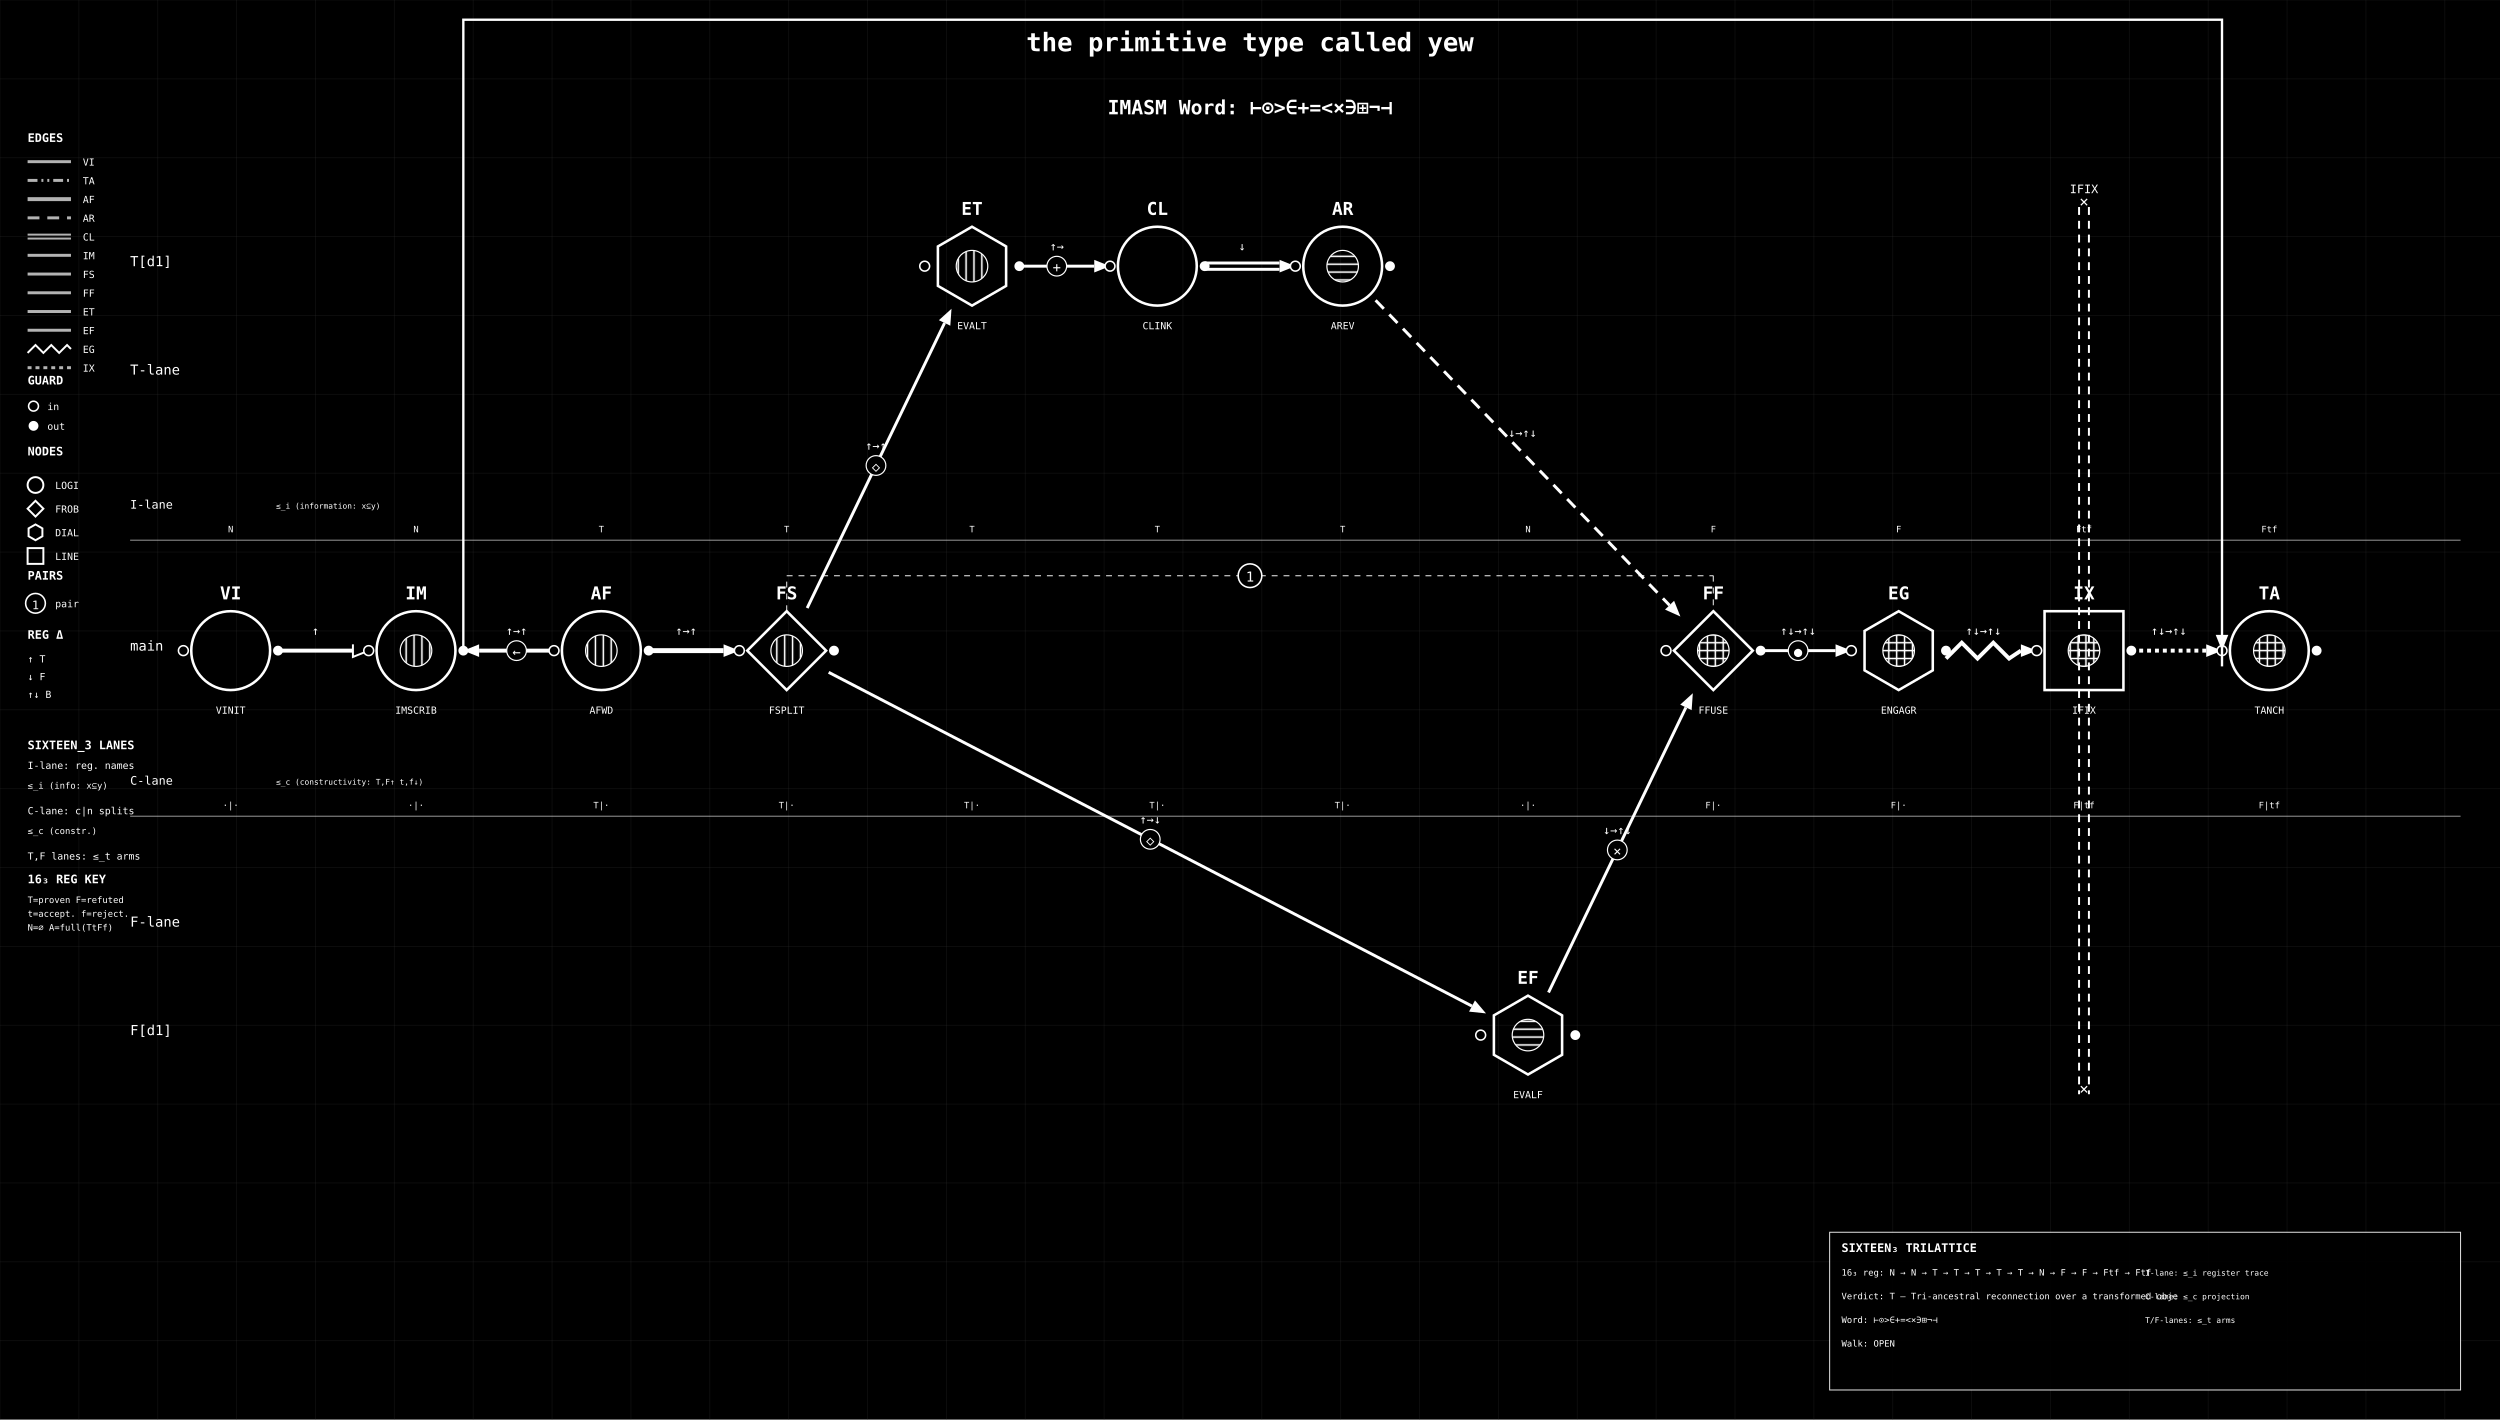
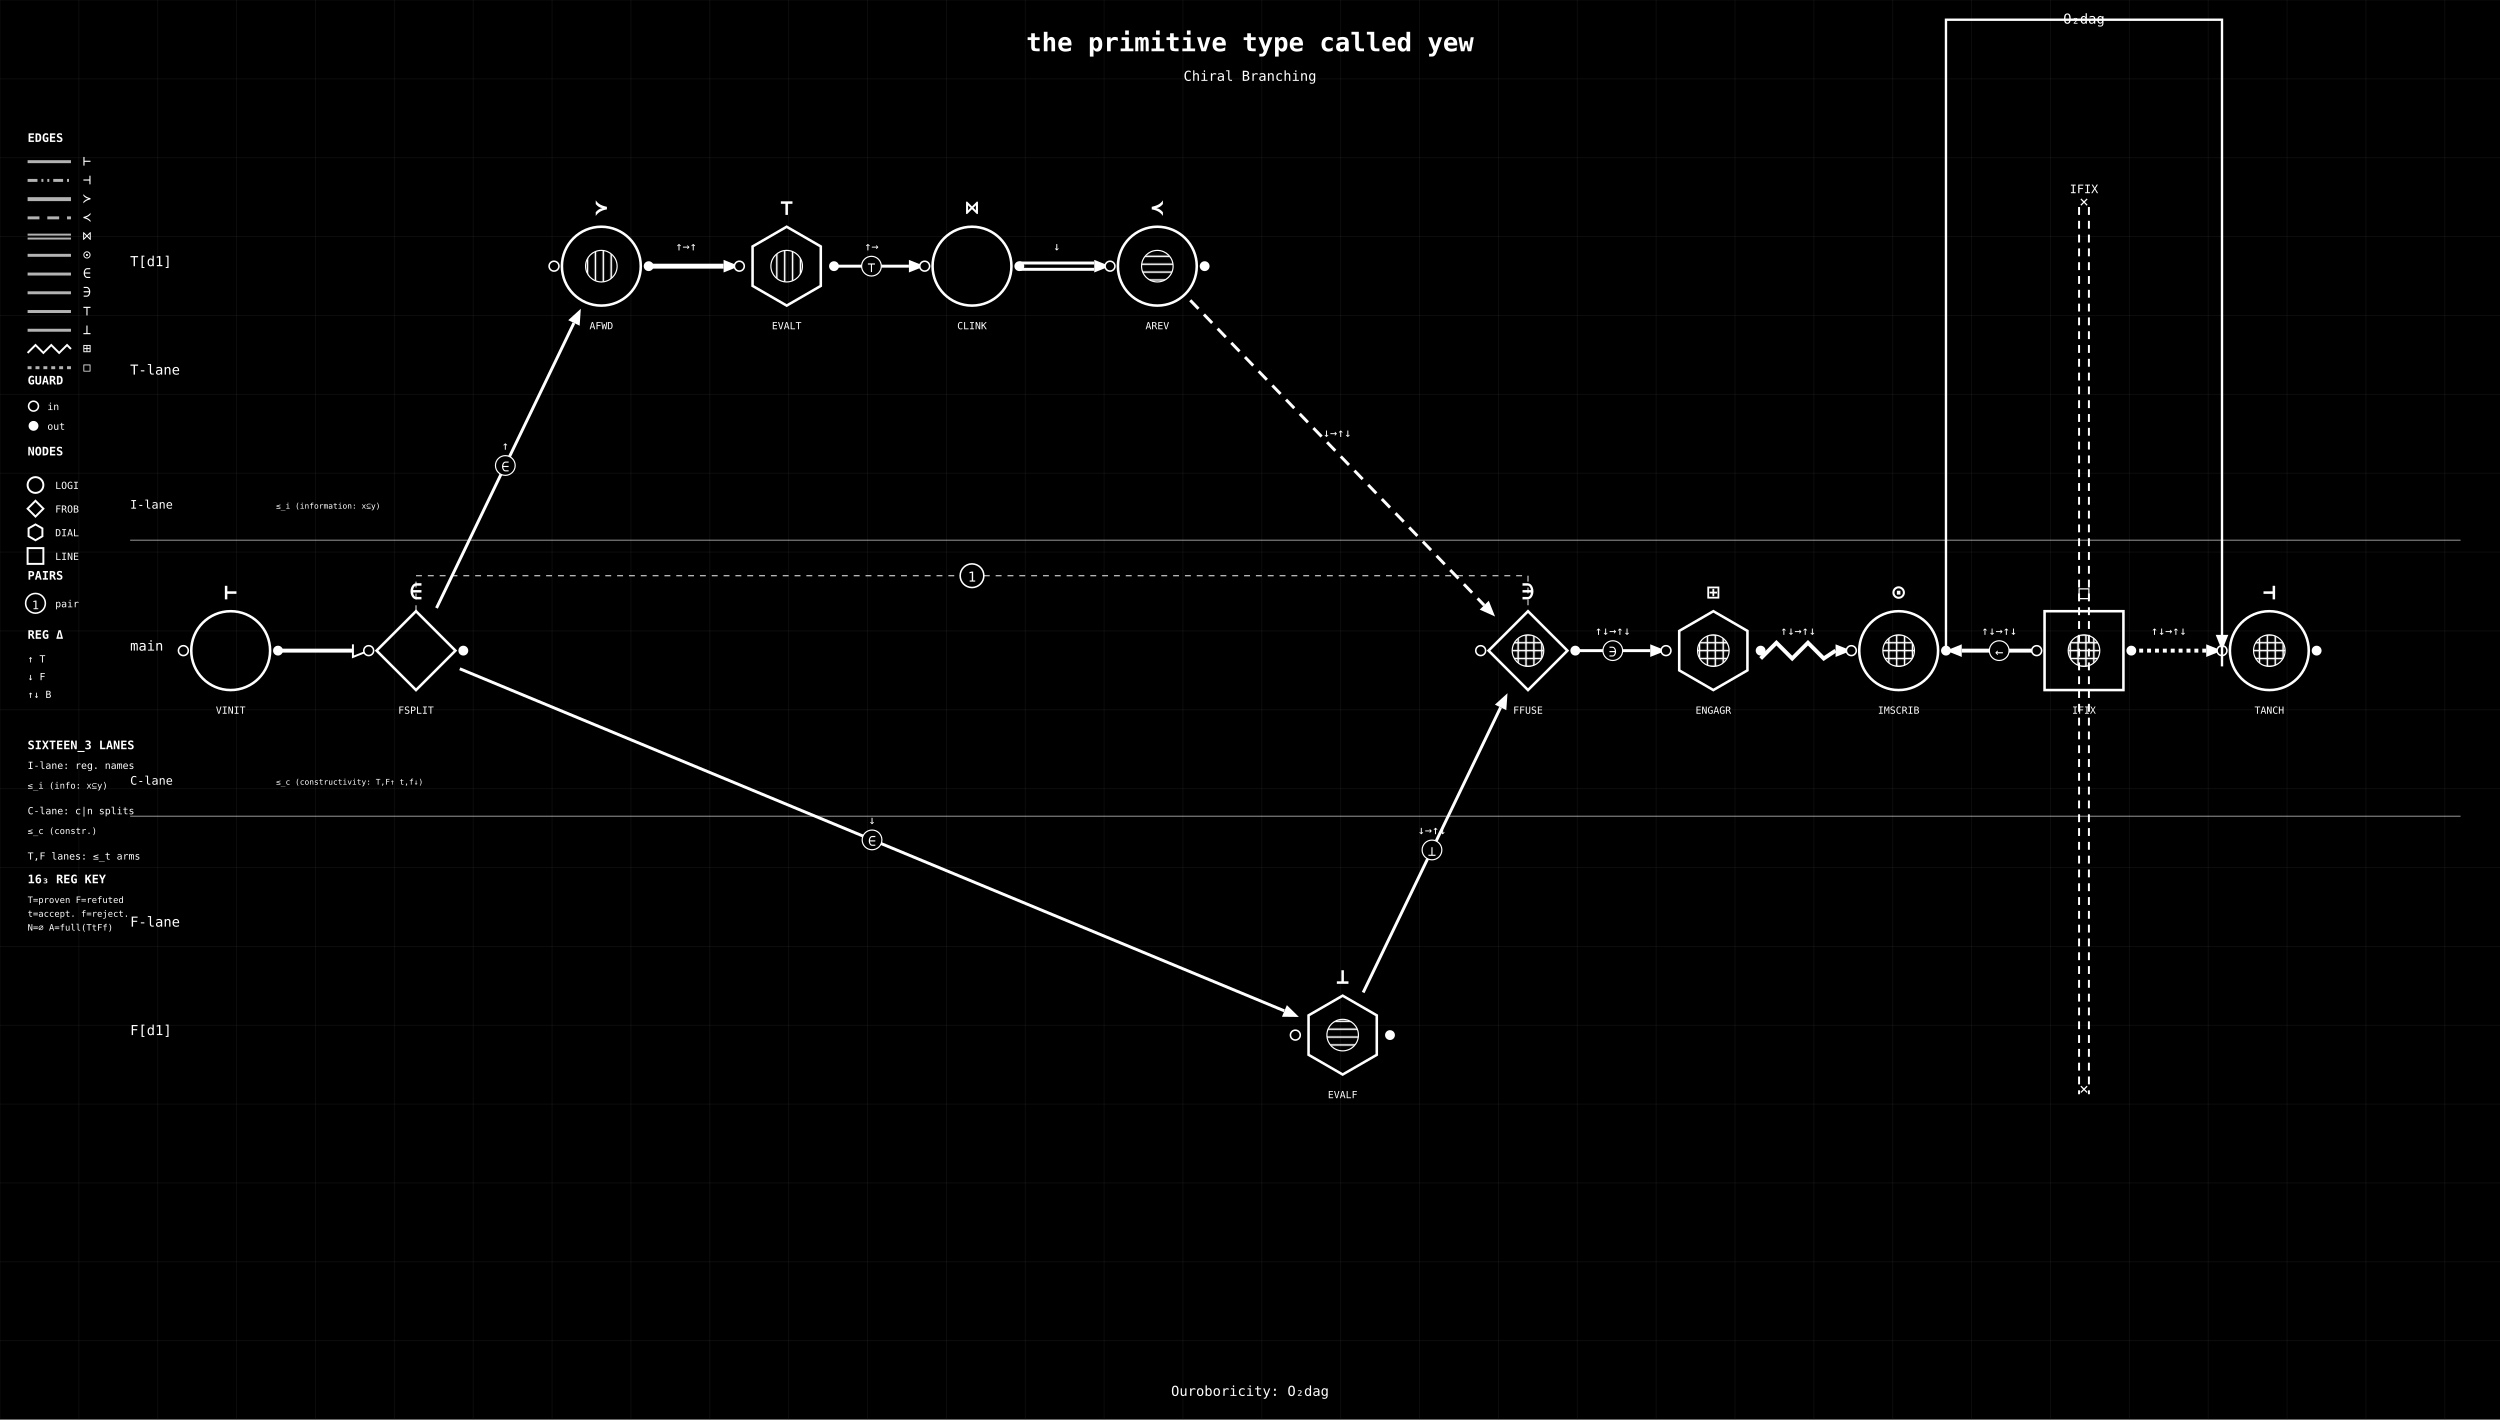
<svg xmlns="http://www.w3.org/2000/svg" viewBox="0 0 1268 720">
  <rect width="1268" height="720" fill="#000000" />
  <defs>
    <pattern id="hatch-T" width="4" height="4" patternUnits="userSpaceOnUse">
      <path d="M2,0 L2,4" stroke="#ffffff" stroke-width="0.8" />
    </pattern>
    <pattern id="hatch-F" width="4" height="4" patternUnits="userSpaceOnUse">
      <path d="M0,2 L4,2" stroke="#ffffff" stroke-width="0.8" />
    </pattern>
    <pattern id="hatch-B" width="4" height="4" patternUnits="userSpaceOnUse">
      <path d="M2,0 L2,4 M0,2 L4,2" stroke="#ffffff" stroke-width="0.8" />
    </pattern>
  </defs>
  <line x1="0.0" y1="0.0" x2="0.0" y2="720.0" stroke="#333333" stroke-width="0.4" opacity="0.3" />
  <line x1="40.0" y1="0.0" x2="40.0" y2="720.0" stroke="#333333" stroke-width="0.4" opacity="0.3" />
  <line x1="80.0" y1="0.0" x2="80.0" y2="720.0" stroke="#333333" stroke-width="0.4" opacity="0.3" />
  <line x1="120.0" y1="0.0" x2="120.0" y2="720.0" stroke="#333333" stroke-width="0.4" opacity="0.3" />
  <line x1="160.0" y1="0.0" x2="160.0" y2="720.0" stroke="#333333" stroke-width="0.4" opacity="0.3" />
  <line x1="200.0" y1="0.0" x2="200.0" y2="720.0" stroke="#333333" stroke-width="0.4" opacity="0.3" />
  <line x1="240.0" y1="0.0" x2="240.0" y2="720.0" stroke="#333333" stroke-width="0.4" opacity="0.3" />
  <line x1="280.0" y1="0.0" x2="280.0" y2="720.0" stroke="#333333" stroke-width="0.4" opacity="0.3" />
  <line x1="320.0" y1="0.0" x2="320.0" y2="720.0" stroke="#333333" stroke-width="0.4" opacity="0.3" />
  <line x1="360.0" y1="0.0" x2="360.0" y2="720.0" stroke="#333333" stroke-width="0.4" opacity="0.3" />
  <line x1="400.0" y1="0.0" x2="400.0" y2="720.0" stroke="#333333" stroke-width="0.4" opacity="0.3" />
  <line x1="440.0" y1="0.0" x2="440.0" y2="720.0" stroke="#333333" stroke-width="0.4" opacity="0.3" />
  <line x1="480.0" y1="0.0" x2="480.0" y2="720.0" stroke="#333333" stroke-width="0.4" opacity="0.3" />
  <line x1="520.0" y1="0.0" x2="520.0" y2="720.0" stroke="#333333" stroke-width="0.4" opacity="0.3" />
  <line x1="560.0" y1="0.0" x2="560.0" y2="720.0" stroke="#333333" stroke-width="0.4" opacity="0.3" />
  <line x1="600.0" y1="0.0" x2="600.0" y2="720.0" stroke="#333333" stroke-width="0.4" opacity="0.3" />
  <line x1="640.0" y1="0.0" x2="640.0" y2="720.0" stroke="#333333" stroke-width="0.4" opacity="0.3" />
  <line x1="680.0" y1="0.0" x2="680.0" y2="720.0" stroke="#333333" stroke-width="0.4" opacity="0.3" />
  <line x1="720.0" y1="0.0" x2="720.0" y2="720.0" stroke="#333333" stroke-width="0.4" opacity="0.3" />
  <line x1="760.0" y1="0.0" x2="760.0" y2="720.0" stroke="#333333" stroke-width="0.4" opacity="0.3" />
  <line x1="800.0" y1="0.0" x2="800.0" y2="720.0" stroke="#333333" stroke-width="0.4" opacity="0.3" />
  <line x1="840.0" y1="0.0" x2="840.0" y2="720.0" stroke="#333333" stroke-width="0.4" opacity="0.3" />
  <line x1="880.0" y1="0.0" x2="880.0" y2="720.0" stroke="#333333" stroke-width="0.4" opacity="0.3" />
  <line x1="920.0" y1="0.0" x2="920.0" y2="720.0" stroke="#333333" stroke-width="0.4" opacity="0.3" />
  <line x1="960.0" y1="0.0" x2="960.0" y2="720.0" stroke="#333333" stroke-width="0.4" opacity="0.3" />
  <line x1="1000.0" y1="0.0" x2="1000.0" y2="720.0" stroke="#333333" stroke-width="0.4" opacity="0.3" />
  <line x1="1040.0" y1="0.0" x2="1040.0" y2="720.0" stroke="#333333" stroke-width="0.4" opacity="0.3" />
  <line x1="1080.0" y1="0.0" x2="1080.0" y2="720.0" stroke="#333333" stroke-width="0.4" opacity="0.3" />
  <line x1="1120.0" y1="0.0" x2="1120.0" y2="720.0" stroke="#333333" stroke-width="0.4" opacity="0.3" />
  <line x1="1160.0" y1="0.0" x2="1160.0" y2="720.0" stroke="#333333" stroke-width="0.4" opacity="0.3" />
  <line x1="1200.0" y1="0.0" x2="1200.0" y2="720.0" stroke="#333333" stroke-width="0.4" opacity="0.3" />
  <line x1="1240.0" y1="0.0" x2="1240.0" y2="720.0" stroke="#333333" stroke-width="0.4" opacity="0.3" />
  <line x1="0.0" y1="0.0" x2="1268.0" y2="0.0" stroke="#333333" stroke-width="0.4" opacity="0.3" />
  <line x1="0.0" y1="40.0" x2="1268.0" y2="40.0" stroke="#333333" stroke-width="0.4" opacity="0.3" />
  <line x1="0.0" y1="80.0" x2="1268.0" y2="80.0" stroke="#333333" stroke-width="0.4" opacity="0.3" />
  <line x1="0.0" y1="120.0" x2="1268.0" y2="120.0" stroke="#333333" stroke-width="0.4" opacity="0.3" />
  <line x1="0.0" y1="160.0" x2="1268.0" y2="160.0" stroke="#333333" stroke-width="0.4" opacity="0.3" />
  <line x1="0.0" y1="200.0" x2="1268.0" y2="200.0" stroke="#333333" stroke-width="0.4" opacity="0.3" />
  <line x1="0.0" y1="240.0" x2="1268.0" y2="240.0" stroke="#333333" stroke-width="0.4" opacity="0.3" />
  <line x1="0.0" y1="280.0" x2="1268.0" y2="280.0" stroke="#333333" stroke-width="0.4" opacity="0.3" />
  <line x1="0.0" y1="320.0" x2="1268.0" y2="320.0" stroke="#333333" stroke-width="0.4" opacity="0.3" />
  <line x1="0.0" y1="360.0" x2="1268.0" y2="360.0" stroke="#333333" stroke-width="0.4" opacity="0.3" />
  <line x1="0.0" y1="400.0" x2="1268.0" y2="400.0" stroke="#333333" stroke-width="0.4" opacity="0.3" />
  <line x1="0.0" y1="440.0" x2="1268.0" y2="440.0" stroke="#333333" stroke-width="0.4" opacity="0.3" />
  <line x1="0.0" y1="480.0" x2="1268.0" y2="480.0" stroke="#333333" stroke-width="0.4" opacity="0.3" />
  <line x1="0.0" y1="520.0" x2="1268.0" y2="520.0" stroke="#333333" stroke-width="0.4" opacity="0.3" />
  <line x1="0.0" y1="560.0" x2="1268.0" y2="560.0" stroke="#333333" stroke-width="0.4" opacity="0.3" />
  <line x1="0.0" y1="600.0" x2="1268.0" y2="600.0" stroke="#333333" stroke-width="0.4" opacity="0.3" />
  <line x1="0.0" y1="640.0" x2="1268.0" y2="640.0" stroke="#333333" stroke-width="0.4" opacity="0.3" />
  <line x1="0.0" y1="680.0" x2="1268.0" y2="680.0" stroke="#333333" stroke-width="0.4" opacity="0.3" />
  <text x="634.0" y="26.0" fill="#ffffff" font-size="13" text-anchor="middle" font-family="monospace" font-weight="bold">the primitive type called yew</text>
-   <text x="634.0" y="58.0" fill="#ffffff" font-size="10" text-anchor="middle" font-family="monospace" font-weight="bold">IMASM Word: ⊢⊙&gt;∈+=&lt;×∋⊞¬⊣</text>
+   <text x="634.0" y="41.0" fill="#ffffff" font-size="7" text-anchor="middle" font-family="monospace">Chiral Branching</text>
  <text x="66.0" y="190.0" fill="#ffffff" font-size="7" text-anchor="start" font-family="monospace">T-lane</text>
  <text x="66.0" y="135.0" fill="#ffffff" font-size="7" text-anchor="start" font-family="monospace">T[d1]</text>
  <text x="66.0" y="470.0" fill="#ffffff" font-size="7" text-anchor="start" font-family="monospace">F-lane</text>
  <text x="66.0" y="525.0" fill="#ffffff" font-size="7" text-anchor="start" font-family="monospace">F[d1]</text>
  <text x="66.0" y="330.0" fill="#ffffff" font-size="7" text-anchor="start" font-family="monospace">main</text>
  <text x="66.0" y="258.0" fill="#ffffff" font-size="6" text-anchor="start" font-family="monospace">I-lane</text>
  <text x="140.0" y="258.0" fill="#ffffff" font-size="4" text-anchor="start" font-family="monospace">≤_i (information: x⊆y)</text>
  <line x1="66.0" y1="274.0" x2="1248.0" y2="274.0" stroke="#ffffff" stroke-width="0.6" opacity="0.5" />
  <text x="66.0" y="398.0" fill="#ffffff" font-size="6" text-anchor="start" font-family="monospace">C-lane</text>
  <text x="140.0" y="398.0" fill="#ffffff" font-size="4" text-anchor="start" font-family="monospace">≤_c (constructivity: T,F↑ t,f↓)</text>
  <line x1="66.0" y1="414.0" x2="1248.0" y2="414.0" stroke="#ffffff" stroke-width="0.6" opacity="0.5" />
-   <text x="117.0" y="270.0" fill="#ffffff" font-size="4.5" text-anchor="middle" font-family="monospace">N</text>
-   <text x="117.0" y="410.0" fill="#ffffff" font-size="4.5" text-anchor="middle" font-family="monospace">·|·</text>
-   <text x="211.0" y="270.0" fill="#ffffff" font-size="4.5" text-anchor="middle" font-family="monospace">N</text>
-   <text x="211.0" y="410.0" fill="#ffffff" font-size="4.5" text-anchor="middle" font-family="monospace">·|·</text>
-   <text x="305.0" y="270.0" fill="#ffffff" font-size="4.5" text-anchor="middle" font-family="monospace">T</text>
-   <text x="305.0" y="410.0" fill="#ffffff" font-size="4.5" text-anchor="middle" font-family="monospace">T|·</text>
-   <text x="399.0" y="270.0" fill="#ffffff" font-size="4.5" text-anchor="middle" font-family="monospace">T</text>
-   <text x="399.0" y="410.0" fill="#ffffff" font-size="4.5" text-anchor="middle" font-family="monospace">T|·</text>
-   <text x="493.0" y="270.0" fill="#ffffff" font-size="4.5" text-anchor="middle" font-family="monospace">T</text>
-   <text x="493.0" y="410.0" fill="#ffffff" font-size="4.5" text-anchor="middle" font-family="monospace">T|·</text>
-   <text x="587.0" y="270.0" fill="#ffffff" font-size="4.5" text-anchor="middle" font-family="monospace">T</text>
-   <text x="587.0" y="410.0" fill="#ffffff" font-size="4.5" text-anchor="middle" font-family="monospace">T|·</text>
-   <text x="681.0" y="270.0" fill="#ffffff" font-size="4.5" text-anchor="middle" font-family="monospace">T</text>
-   <text x="681.0" y="410.0" fill="#ffffff" font-size="4.5" text-anchor="middle" font-family="monospace">T|·</text>
-   <text x="775.0" y="270.0" fill="#ffffff" font-size="4.5" text-anchor="middle" font-family="monospace">N</text>
-   <text x="775.0" y="410.0" fill="#ffffff" font-size="4.5" text-anchor="middle" font-family="monospace">·|·</text>
-   <text x="869.0" y="270.0" fill="#ffffff" font-size="4.5" text-anchor="middle" font-family="monospace">F</text>
-   <text x="869.0" y="410.0" fill="#ffffff" font-size="4.5" text-anchor="middle" font-family="monospace">F|·</text>
-   <text x="963.0" y="270.0" fill="#ffffff" font-size="4.5" text-anchor="middle" font-family="monospace">F</text>
-   <text x="963.0" y="410.0" fill="#ffffff" font-size="4.5" text-anchor="middle" font-family="monospace">F|·</text>
-   <text x="1057.0" y="270.0" fill="#ffffff" font-size="4.5" text-anchor="middle" font-family="monospace">Ftf</text>
-   <text x="1057.0" y="410.0" fill="#ffffff" font-size="4.5" text-anchor="middle" font-family="monospace">F|tf</text>
-   <text x="1151.0" y="270.0" fill="#ffffff" font-size="4.5" text-anchor="middle" font-family="monospace">Ftf</text>
-   <text x="1151.0" y="410.0" fill="#ffffff" font-size="4.5" text-anchor="middle" font-family="monospace">F|tf</text>
  <line x1="1054.5" y1="105.0" x2="1054.5" y2="555.0" stroke="#ffffff" stroke-width="1.0" opacity="1.0" stroke-dasharray="4,3" />
  <line x1="1059.5" y1="105.0" x2="1059.5" y2="555.0" stroke="#ffffff" stroke-width="1.0" opacity="1.0" stroke-dasharray="4,3" />
  <text x="1057.0" y="105.0" fill="#ffffff" font-size="8" text-anchor="middle" font-family="monospace">×</text>
  <text x="1057.0" y="555.0" fill="#ffffff" font-size="8" text-anchor="middle" font-family="monospace">×</text>
  <text x="1057.0" y="98.0" fill="#ffffff" font-size="6" text-anchor="middle" font-family="monospace">IFIX</text>
-   <line x1="399.0" y1="310.0" x2="399.0" y2="292.0" stroke="#ffffff" stroke-width="0.6" opacity="0.8" stroke-dasharray="3,3" />
-   <line x1="399.0" y1="292.0" x2="869.0" y2="292.0" stroke="#ffffff" stroke-width="0.6" opacity="0.8" stroke-dasharray="3,3" />
-   <line x1="869.0" y1="292.0" x2="869.0" y2="310.0" stroke="#ffffff" stroke-width="0.6" opacity="0.8" stroke-dasharray="3,3" />
-   <circle cx="634.0" cy="292.0" r="6" fill="#000000" stroke="#ffffff" stroke-width="0.8" />
-   <text x="634.0" y="295.0" fill="#ffffff" font-size="7" text-anchor="middle" font-family="monospace">1</text>
-   <line x1="409.4" y1="308.4" x2="479.1" y2="163.8" stroke="#ffffff" stroke-width="1.5" opacity="1.0" />
-   <polygon points="482.6,156.6 482.0,165.2 476.2,162.4" fill="#ffffff" />
-   <circle cx="444.3" cy="236.1" r="5" fill="#000000" stroke="#ffffff" stroke-width="0.6" />
-   <text x="444.3" y="239.1" fill="#ffffff" font-size="7" text-anchor="middle" font-family="monospace">◇</text>
-   <text x="444.3" y="228.1" fill="#ffffff" font-size="6" text-anchor="middle" font-family="monospace">↑→↑</text>
-   <line x1="517.0" y1="135.0" x2="555.0" y2="135.0" stroke="#ffffff" stroke-width="1.5" opacity="1.0" />
+   <line x1="211.0" y1="310.0" x2="211.0" y2="292.0" stroke="#ffffff" stroke-width="0.6" opacity="0.8" stroke-dasharray="3,3" />
+   <line x1="211.0" y1="292.0" x2="775.0" y2="292.0" stroke="#ffffff" stroke-width="0.6" opacity="0.8" stroke-dasharray="3,3" />
+   <line x1="775.0" y1="292.0" x2="775.0" y2="310.0" stroke="#ffffff" stroke-width="0.6" opacity="0.8" stroke-dasharray="3,3" />
+   <circle cx="493.0" cy="292.0" r="6" fill="#000000" stroke="#ffffff" stroke-width="0.8" />
+   <text x="493.0" y="295.0" fill="#ffffff" font-size="7" text-anchor="middle" font-family="monospace">1</text>
+   <line x1="221.4" y1="308.4" x2="291.1" y2="163.8" stroke="#ffffff" stroke-width="1.5" opacity="1.0" />
+   <polygon points="294.6,156.6 294.0,165.2 288.2,162.4" fill="#ffffff" />
+   <circle cx="256.3" cy="236.1" r="5" fill="#000000" stroke="#ffffff" stroke-width="0.6" />
+   <text x="256.3" y="239.1" fill="#ffffff" font-size="7" text-anchor="middle" font-family="monospace">∈</text>
+   <text x="256.3" y="228.1" fill="#ffffff" font-size="6" text-anchor="middle" font-family="monospace">↑</text>
+   <line x1="329.0" y1="135.0" x2="367.0" y2="135.0" stroke="#ffffff" stroke-width="2.5" opacity="1.0" />
+   <polygon points="375.0,135.0 367.0,138.2 367.0,131.8" fill="#ffffff" />
+   <text x="348.0" y="127.0" fill="#ffffff" font-size="6" text-anchor="middle" font-family="monospace">↑→↑</text>
+   <line x1="423.0" y1="135.0" x2="461.0" y2="135.0" stroke="#ffffff" stroke-width="1.5" opacity="1.0" />
+   <polygon points="469.0,135.0 461.0,138.2 461.0,131.8" fill="#ffffff" />
+   <circle cx="442.0" cy="135.0" r="5" fill="#000000" stroke="#ffffff" stroke-width="0.6" />
+   <text x="442.0" y="138.0" fill="#ffffff" font-size="7" text-anchor="middle" font-family="monospace">⊤</text>
+   <text x="442.0" y="127.0" fill="#ffffff" font-size="6" text-anchor="middle" font-family="monospace">↑→</text>
+   <line x1="517.0" y1="133.4" x2="555.0" y2="133.4" stroke="#ffffff" stroke-width="1.5" opacity="1.0" />
+   <line x1="517.0" y1="136.6" x2="555.0" y2="136.6" stroke="#ffffff" stroke-width="1.5" opacity="1.0" />
  <polygon points="563.0,135.0 555.0,138.2 555.0,131.8" fill="#ffffff" />
-   <circle cx="536.0" cy="135.0" r="5" fill="#000000" stroke="#ffffff" stroke-width="0.6" />
-   <text x="536.0" y="138.0" fill="#ffffff" font-size="7" text-anchor="middle" font-family="monospace">+</text>
-   <text x="536.0" y="127.0" fill="#ffffff" font-size="6" text-anchor="middle" font-family="monospace">↑→</text>
-   <line x1="611.0" y1="133.4" x2="649.0" y2="133.4" stroke="#ffffff" stroke-width="1.5" opacity="1.0" />
-   <line x1="611.0" y1="136.6" x2="649.0" y2="136.6" stroke="#ffffff" stroke-width="1.5" opacity="1.0" />
-   <polygon points="657.0,135.0 649.0,138.2 649.0,131.8" fill="#ffffff" />
-   <text x="630.0" y="127.0" fill="#ffffff" font-size="6" text-anchor="middle" font-family="monospace">↓</text>
-   <line x1="697.7" y1="152.3" x2="846.8" y2="307.0" stroke="#ffffff" stroke-width="1.5" opacity="1.0" stroke-dasharray="6,4" />
-   <polygon points="852.3,312.7 844.5,309.2 849.1,304.7" fill="#ffffff" />
-   <text x="772.2" y="221.6" fill="#ffffff" font-size="6" text-anchor="middle" font-family="monospace">↓→↑↓</text>
-   <line x1="420.3" y1="341.0" x2="746.6" y2="510.3" stroke="#ffffff" stroke-width="1.5" opacity="1.0" />
-   <polygon points="753.7,514.0 745.1,513.1 748.1,507.4" fill="#ffffff" />
-   <circle cx="583.4" cy="425.7" r="5" fill="#000000" stroke="#ffffff" stroke-width="0.6" />
-   <text x="583.4" y="428.7" fill="#ffffff" font-size="7" text-anchor="middle" font-family="monospace">◇</text>
-   <text x="583.4" y="417.7" fill="#ffffff" font-size="6" text-anchor="middle" font-family="monospace">↑→↓</text>
-   <line x1="785.4" y1="503.4" x2="855.1" y2="358.8" stroke="#ffffff" stroke-width="1.5" opacity="1.0" />
-   <polygon points="858.6,351.6 858.0,360.2 852.2,357.4" fill="#ffffff" />
-   <circle cx="820.3" cy="431.1" r="5" fill="#000000" stroke="#ffffff" stroke-width="0.6" />
-   <text x="820.3" y="434.1" fill="#ffffff" font-size="7" text-anchor="middle" font-family="monospace">×</text>
-   <text x="820.3" y="423.1" fill="#ffffff" font-size="6" text-anchor="middle" font-family="monospace">↓→↑↓</text>
+   <text x="536.0" y="127.0" fill="#ffffff" font-size="6" text-anchor="middle" font-family="monospace">↓</text>
+   <line x1="603.7" y1="152.3" x2="752.8" y2="307.0" stroke="#ffffff" stroke-width="1.5" opacity="1.0" stroke-dasharray="6,4" />
+   <polygon points="758.3,312.7 750.5,309.2 755.1,304.7" fill="#ffffff" />
+   <text x="678.2" y="221.6" fill="#ffffff" font-size="6" text-anchor="middle" font-family="monospace">↓→↑↓</text>
+   <line x1="233.2" y1="339.2" x2="651.4" y2="512.7" stroke="#ffffff" stroke-width="1.5" opacity="1.0" />
+   <polygon points="658.8,515.8 650.2,515.7 652.7,509.8" fill="#ffffff" />
+   <circle cx="442.3" cy="426.0" r="5" fill="#000000" stroke="#ffffff" stroke-width="0.6" />
+   <text x="442.3" y="429.0" fill="#ffffff" font-size="7" text-anchor="middle" font-family="monospace">∈</text>
+   <text x="442.3" y="418.0" fill="#ffffff" font-size="6" text-anchor="middle" font-family="monospace">↓</text>
+   <line x1="691.4" y1="503.4" x2="761.1" y2="358.8" stroke="#ffffff" stroke-width="1.5" opacity="1.0" />
+   <polygon points="764.6,351.6 764.0,360.2 758.2,357.4" fill="#ffffff" />
+   <circle cx="726.3" cy="431.1" r="5" fill="#000000" stroke="#ffffff" stroke-width="0.6" />
+   <text x="726.3" y="434.1" fill="#ffffff" font-size="7" text-anchor="middle" font-family="monospace">⊥</text>
+   <text x="726.3" y="423.1" fill="#ffffff" font-size="6" text-anchor="middle" font-family="monospace">↓→↑↓</text>
  <line x1="141.0" y1="330.0" x2="179.0" y2="330.0" stroke="#ffffff" stroke-width="2.0" opacity="1.0" />
  <polyline points="187.0,330.0 179.0,333.2 179.0,326.8" fill="none" stroke="#ffffff" stroke-width="1.0" />
-   <text x="160.0" y="322.0" fill="#ffffff" font-size="6" text-anchor="middle" font-family="monospace">↑</text>
-   <line x1="243.0" y1="330.0" x2="281.0" y2="330.0" stroke="#ffffff" stroke-width="2.0" opacity="1.0" />
-   <polygon points="235.0,330.0 243.0,326.8 243.0,333.2" fill="#ffffff" />
-   <circle cx="262.0" cy="330.0" r="5" fill="#000000" stroke="#ffffff" stroke-width="0.6" />
-   <text x="262.0" y="333.0" fill="#ffffff" font-size="7" text-anchor="middle" font-family="monospace">←</text>
-   <text x="262.0" y="322.0" fill="#ffffff" font-size="6" text-anchor="middle" font-family="monospace">↑→↑</text>
-   <line x1="329.0" y1="330.0" x2="367.0" y2="330.0" stroke="#ffffff" stroke-width="2.5" opacity="1.0" />
-   <polygon points="375.0,330.0 367.0,333.2 367.0,326.8" fill="#ffffff" />
-   <text x="348.0" y="322.0" fill="#ffffff" font-size="6" text-anchor="middle" font-family="monospace">↑→↑</text>
-   <polyline points="987.0,334.0 995.0,326.0 1003.0,334.0 1011.0,326.0 1019.0,334.0 1025.0,330.0" fill="none" stroke="#ffffff" stroke-width="2.0" />
-   <polygon points="1033.0,330.0 1025.0,333.2 1025.0,326.8" fill="#ffffff" />
-   <text x="1006.0" y="322.0" fill="#ffffff" font-size="6" text-anchor="middle" font-family="monospace">↑↓→↑↓</text>
+   <polyline points="893.0,334.0 901.0,326.0 909.0,334.0 917.0,326.0 925.0,334.0 931.0,330.0" fill="none" stroke="#ffffff" stroke-width="2.0" />
+   <polygon points="939.0,330.0 931.0,333.2 931.0,326.8" fill="#ffffff" />
+   <text x="912.0" y="322.0" fill="#ffffff" font-size="6" text-anchor="middle" font-family="monospace">↑↓→↑↓</text>
+   <line x1="995.0" y1="330.0" x2="1033.0" y2="330.0" stroke="#ffffff" stroke-width="2.0" opacity="1.0" />
+   <polygon points="987.0,330.0 995.0,326.8 995.0,333.2" fill="#ffffff" />
+   <circle cx="1014.0" cy="330.0" r="5" fill="#000000" stroke="#ffffff" stroke-width="0.6" />
+   <text x="1014.0" y="333.0" fill="#ffffff" font-size="7" text-anchor="middle" font-family="monospace">←</text>
+   <text x="1014.0" y="322.0" fill="#ffffff" font-size="6" text-anchor="middle" font-family="monospace">↑↓→↑↓</text>
  <line x1="1081.0" y1="330.0" x2="1119.0" y2="330.0" stroke="#ffffff" stroke-width="2.0" opacity="1.0" stroke-dasharray="2,2" />
  <polygon points="1127.0,330.0 1119.0,333.2 1119.0,326.8" fill="#ffffff" />
  <text x="1100.0" y="322.0" fill="#ffffff" font-size="6" text-anchor="middle" font-family="monospace">↑↓→↑↓</text>
-   <line x1="893.0" y1="330.0" x2="931.0" y2="330.0" stroke="#ffffff" stroke-width="1.5" opacity="1.0" />
-   <polygon points="939.0,330.0 931.0,333.2 931.0,326.8" fill="#ffffff" />
-   <circle cx="912.0" cy="330.0" r="5" fill="#000000" stroke="#ffffff" stroke-width="0.6" />
-   <text x="912.0" y="333.0" fill="#ffffff" font-size="7" text-anchor="middle" font-family="monospace">●</text>
-   <text x="912.0" y="322.0" fill="#ffffff" font-size="6" text-anchor="middle" font-family="monospace">↑↓→↑↓</text>
+   <line x1="799.0" y1="330.0" x2="837.0" y2="330.0" stroke="#ffffff" stroke-width="1.5" opacity="1.0" />
+   <polygon points="845.0,330.0 837.0,333.2 837.0,326.8" fill="#ffffff" />
+   <circle cx="818.0" cy="330.0" r="5" fill="#000000" stroke="#ffffff" stroke-width="0.6" />
+   <text x="818.0" y="333.0" fill="#ffffff" font-size="7" text-anchor="middle" font-family="monospace">∋</text>
+   <text x="818.0" y="322.0" fill="#ffffff" font-size="6" text-anchor="middle" font-family="monospace">↑↓→↑↓</text>
  <circle fill="none" stroke="#ffffff" stroke-width="1.3" cx="117.0" cy="330.0" r="20.0" />
  <circle cx="93.0" cy="330.0" r="2.5" fill="#000000" stroke="#ffffff" stroke-width="0.8" />
  <circle cx="141.0" cy="330.0" r="2.5" fill="#ffffff" />
-   <text x="117.0" y="304.0" fill="#ffffff" font-size="9" text-anchor="middle" font-family="monospace" font-weight="bold">VI</text>
+   <text x="117.0" y="304.0" fill="#ffffff" font-size="11" text-anchor="middle" font-family="monospace" font-weight="bold">⊢</text>
  <text x="117.0" y="362.0" fill="#ffffff" font-size="5" text-anchor="middle" font-family="monospace">VINIT</text>
-   <circle fill="none" stroke="#ffffff" stroke-width="1.3" cx="211.0" cy="330.0" r="20.0" />
-   <circle cx="211.0" cy="330.0" r="8" fill="url(#hatch-T)" stroke="#ffffff" stroke-width="0.6" />
+   <polygon fill="none" stroke="#ffffff" stroke-width="1.3" points="211.0,310.0 231.0,330 211.0,350.0 191.0,330" />
  <circle cx="187.0" cy="330.0" r="2.5" fill="#000000" stroke="#ffffff" stroke-width="0.8" />
  <circle cx="235.0" cy="330.0" r="2.5" fill="#ffffff" />
-   <text x="211.0" y="304.0" fill="#ffffff" font-size="9" text-anchor="middle" font-family="monospace" font-weight="bold">IM</text>
-   <text x="211.0" y="362.0" fill="#ffffff" font-size="5" text-anchor="middle" font-family="monospace">IMSCRIB</text>
-   <circle fill="none" stroke="#ffffff" stroke-width="1.3" cx="305.0" cy="330.0" r="20.0" />
-   <circle cx="305.0" cy="330.0" r="8" fill="url(#hatch-T)" stroke="#ffffff" stroke-width="0.6" />
-   <circle cx="281.0" cy="330.0" r="2.5" fill="#000000" stroke="#ffffff" stroke-width="0.8" />
-   <circle cx="329.0" cy="330.0" r="2.5" fill="#ffffff" />
-   <text x="305.0" y="304.0" fill="#ffffff" font-size="9" text-anchor="middle" font-family="monospace" font-weight="bold">AF</text>
-   <text x="305.0" y="362.0" fill="#ffffff" font-size="5" text-anchor="middle" font-family="monospace">AFWD</text>
-   <polygon fill="none" stroke="#ffffff" stroke-width="1.3" points="399.0,310.0 419.0,330 399.0,350.0 379.0,330" />
-   <circle cx="399.0" cy="330.0" r="8" fill="url(#hatch-T)" stroke="#ffffff" stroke-width="0.6" />
-   <circle cx="375.0" cy="330.0" r="2.5" fill="#000000" stroke="#ffffff" stroke-width="0.8" />
-   <circle cx="423.0" cy="330.0" r="2.5" fill="#ffffff" />
-   <text x="399.0" y="304.0" fill="#ffffff" font-size="9" text-anchor="middle" font-family="monospace" font-weight="bold">FS</text>
-   <text x="399.0" y="362.0" fill="#ffffff" font-size="5" text-anchor="middle" font-family="monospace">FSPLIT</text>
-   <polygon fill="none" stroke="#ffffff" stroke-width="1.3" points="510.3,145.0 493.0,155.0 475.7,145.0 475.7,125.0 493.0,115.0 510.3,125.0" />
-   <circle cx="493.0" cy="135.0" r="8" fill="url(#hatch-T)" stroke="#ffffff" stroke-width="0.6" />
+   <text x="211.0" y="304.0" fill="#ffffff" font-size="11" text-anchor="middle" font-family="monospace" font-weight="bold">∈</text>
+   <text x="211.0" y="362.0" fill="#ffffff" font-size="5" text-anchor="middle" font-family="monospace">FSPLIT</text>
+   <circle fill="none" stroke="#ffffff" stroke-width="1.3" cx="305.0" cy="135.0" r="20.0" />
+   <circle cx="305.0" cy="135.0" r="8" fill="url(#hatch-T)" stroke="#ffffff" stroke-width="0.6" />
+   <circle cx="281.0" cy="135.0" r="2.5" fill="#000000" stroke="#ffffff" stroke-width="0.8" />
+   <circle cx="329.0" cy="135.0" r="2.5" fill="#ffffff" />
+   <text x="305.0" y="109.0" fill="#ffffff" font-size="11" text-anchor="middle" font-family="monospace" font-weight="bold">≻</text>
+   <text x="305.0" y="167.0" fill="#ffffff" font-size="5" text-anchor="middle" font-family="monospace">AFWD</text>
+   <polygon fill="none" stroke="#ffffff" stroke-width="1.3" points="416.3,145.0 399.0,155.0 381.7,145.0 381.7,125.0 399.0,115.0 416.3,125.0" />
+   <circle cx="399.0" cy="135.0" r="8" fill="url(#hatch-T)" stroke="#ffffff" stroke-width="0.6" />
+   <circle cx="375.0" cy="135.0" r="2.5" fill="#000000" stroke="#ffffff" stroke-width="0.8" />
+   <circle cx="423.0" cy="135.0" r="2.5" fill="#ffffff" />
+   <text x="399.0" y="109.0" fill="#ffffff" font-size="11" text-anchor="middle" font-family="monospace" font-weight="bold">⊤</text>
+   <text x="399.0" y="167.0" fill="#ffffff" font-size="5" text-anchor="middle" font-family="monospace">EVALT</text>
+   <circle fill="none" stroke="#ffffff" stroke-width="1.3" cx="493.0" cy="135.0" r="20.0" />
  <circle cx="469.0" cy="135.0" r="2.5" fill="#000000" stroke="#ffffff" stroke-width="0.8" />
  <circle cx="517.0" cy="135.0" r="2.5" fill="#ffffff" />
-   <text x="493.0" y="109.0" fill="#ffffff" font-size="9" text-anchor="middle" font-family="monospace" font-weight="bold">ET</text>
-   <text x="493.0" y="167.0" fill="#ffffff" font-size="5" text-anchor="middle" font-family="monospace">EVALT</text>
+   <text x="493.0" y="109.0" fill="#ffffff" font-size="11" text-anchor="middle" font-family="monospace" font-weight="bold">⋈</text>
+   <text x="493.0" y="167.0" fill="#ffffff" font-size="5" text-anchor="middle" font-family="monospace">CLINK</text>
  <circle fill="none" stroke="#ffffff" stroke-width="1.3" cx="587.0" cy="135.0" r="20.0" />
+   <circle cx="587.0" cy="135.0" r="8" fill="url(#hatch-F)" stroke="#ffffff" stroke-width="0.6" />
  <circle cx="563.0" cy="135.0" r="2.5" fill="#000000" stroke="#ffffff" stroke-width="0.8" />
  <circle cx="611.0" cy="135.0" r="2.5" fill="#ffffff" />
-   <text x="587.0" y="109.0" fill="#ffffff" font-size="9" text-anchor="middle" font-family="monospace" font-weight="bold">CL</text>
-   <text x="587.0" y="167.0" fill="#ffffff" font-size="5" text-anchor="middle" font-family="monospace">CLINK</text>
-   <circle fill="none" stroke="#ffffff" stroke-width="1.3" cx="681.0" cy="135.0" r="20.0" />
-   <circle cx="681.0" cy="135.0" r="8" fill="url(#hatch-F)" stroke="#ffffff" stroke-width="0.6" />
-   <circle cx="657.0" cy="135.0" r="2.5" fill="#000000" stroke="#ffffff" stroke-width="0.8" />
-   <circle cx="705.0" cy="135.0" r="2.5" fill="#ffffff" />
-   <text x="681.0" y="109.0" fill="#ffffff" font-size="9" text-anchor="middle" font-family="monospace" font-weight="bold">AR</text>
-   <text x="681.0" y="167.0" fill="#ffffff" font-size="5" text-anchor="middle" font-family="monospace">AREV</text>
-   <polygon fill="none" stroke="#ffffff" stroke-width="1.3" points="792.3,535.0 775.0,545.0 757.7,535.0 757.7,515.0 775.0,505.0 792.3,515.0" />
-   <circle cx="775.0" cy="525.0" r="8" fill="url(#hatch-F)" stroke="#ffffff" stroke-width="0.6" />
-   <circle cx="751.0" cy="525.0" r="2.5" fill="#000000" stroke="#ffffff" stroke-width="0.8" />
-   <circle cx="799.0" cy="525.0" r="2.5" fill="#ffffff" />
-   <text x="775.0" y="499.0" fill="#ffffff" font-size="9" text-anchor="middle" font-family="monospace" font-weight="bold">EF</text>
-   <text x="775.0" y="557.0" fill="#ffffff" font-size="5" text-anchor="middle" font-family="monospace">EVALF</text>
-   <polygon fill="none" stroke="#ffffff" stroke-width="1.3" points="869.0,310.0 889.0,330 869.0,350.0 849.0,330" />
+   <text x="587.0" y="109.0" fill="#ffffff" font-size="11" text-anchor="middle" font-family="monospace" font-weight="bold">≺</text>
+   <text x="587.0" y="167.0" fill="#ffffff" font-size="5" text-anchor="middle" font-family="monospace">AREV</text>
+   <polygon fill="none" stroke="#ffffff" stroke-width="1.3" points="698.3,535.0 681.0,545.0 663.7,535.0 663.7,515.0 681.0,505.0 698.3,515.0" />
+   <circle cx="681.0" cy="525.0" r="8" fill="url(#hatch-F)" stroke="#ffffff" stroke-width="0.6" />
+   <circle cx="657.0" cy="525.0" r="2.5" fill="#000000" stroke="#ffffff" stroke-width="0.8" />
+   <circle cx="705.0" cy="525.0" r="2.5" fill="#ffffff" />
+   <text x="681.0" y="499.0" fill="#ffffff" font-size="11" text-anchor="middle" font-family="monospace" font-weight="bold">⊥</text>
+   <text x="681.0" y="557.0" fill="#ffffff" font-size="5" text-anchor="middle" font-family="monospace">EVALF</text>
+   <polygon fill="none" stroke="#ffffff" stroke-width="1.3" points="775.0,310.0 795.0,330 775.0,350.0 755.0,330" />
+   <circle cx="775.0" cy="330.0" r="8" fill="url(#hatch-B)" stroke="#ffffff" stroke-width="0.6" />
+   <circle cx="751.0" cy="330.0" r="2.5" fill="#000000" stroke="#ffffff" stroke-width="0.8" />
+   <circle cx="799.0" cy="330.0" r="2.5" fill="#ffffff" />
+   <text x="775.0" y="304.0" fill="#ffffff" font-size="11" text-anchor="middle" font-family="monospace" font-weight="bold">∋</text>
+   <text x="775.0" y="362.0" fill="#ffffff" font-size="5" text-anchor="middle" font-family="monospace">FFUSE</text>
+   <polygon fill="none" stroke="#ffffff" stroke-width="1.3" points="886.3,340.0 869.0,350.0 851.7,340.0 851.7,320.0 869.0,310.0 886.3,320.0" />
  <circle cx="869.0" cy="330.0" r="8" fill="url(#hatch-B)" stroke="#ffffff" stroke-width="0.6" />
  <circle cx="845.0" cy="330.0" r="2.5" fill="#000000" stroke="#ffffff" stroke-width="0.8" />
  <circle cx="893.0" cy="330.0" r="2.5" fill="#ffffff" />
-   <text x="869.0" y="304.0" fill="#ffffff" font-size="9" text-anchor="middle" font-family="monospace" font-weight="bold">FF</text>
-   <text x="869.0" y="362.0" fill="#ffffff" font-size="5" text-anchor="middle" font-family="monospace">FFUSE</text>
-   <polygon fill="none" stroke="#ffffff" stroke-width="1.3" points="980.3,340.0 963.0,350.0 945.7,340.0 945.7,320.0 963.0,310.0 980.3,320.0" />
+   <text x="869.0" y="304.0" fill="#ffffff" font-size="11" text-anchor="middle" font-family="monospace" font-weight="bold">⊞</text>
+   <text x="869.0" y="362.0" fill="#ffffff" font-size="5" text-anchor="middle" font-family="monospace">ENGAGR</text>
+   <circle fill="none" stroke="#ffffff" stroke-width="1.3" cx="963.0" cy="330.0" r="20.0" />
  <circle cx="963.0" cy="330.0" r="8" fill="url(#hatch-B)" stroke="#ffffff" stroke-width="0.6" />
  <circle cx="939.0" cy="330.0" r="2.5" fill="#000000" stroke="#ffffff" stroke-width="0.8" />
  <circle cx="987.0" cy="330.0" r="2.5" fill="#ffffff" />
-   <text x="963.0" y="304.0" fill="#ffffff" font-size="9" text-anchor="middle" font-family="monospace" font-weight="bold">EG</text>
-   <text x="963.0" y="362.0" fill="#ffffff" font-size="5" text-anchor="middle" font-family="monospace">ENGAGR</text>
+   <text x="963.0" y="304.0" fill="#ffffff" font-size="11" text-anchor="middle" font-family="monospace" font-weight="bold">⊙</text>
+   <text x="963.0" y="362.0" fill="#ffffff" font-size="5" text-anchor="middle" font-family="monospace">IMSCRIB</text>
  <rect fill="none" stroke="#ffffff" stroke-width="1.3" x="1037.0" y="310.0" width="40.0" height="40.0" />
  <circle cx="1057.0" cy="330.0" r="8" fill="url(#hatch-B)" stroke="#ffffff" stroke-width="0.6" />
  <circle cx="1033.0" cy="330.0" r="2.5" fill="#000000" stroke="#ffffff" stroke-width="0.8" />
  <circle cx="1081.0" cy="330.0" r="2.5" fill="#ffffff" />
-   <text x="1057.0" y="304.0" fill="#ffffff" font-size="9" text-anchor="middle" font-family="monospace" font-weight="bold">IX</text>
+   <text x="1057.0" y="304.0" fill="#ffffff" font-size="11" text-anchor="middle" font-family="monospace" font-weight="bold">◻</text>
  <text x="1057.0" y="362.0" fill="#ffffff" font-size="5" text-anchor="middle" font-family="monospace">IFIX</text>
  <circle fill="none" stroke="#ffffff" stroke-width="1.3" cx="1151.0" cy="330.0" r="20.0" />
  <circle cx="1151.0" cy="330.0" r="8" fill="url(#hatch-B)" stroke="#ffffff" stroke-width="0.6" />
  <circle cx="1127.0" cy="330.0" r="2.5" fill="#000000" stroke="#ffffff" stroke-width="0.8" />
  <circle cx="1175.0" cy="330.0" r="2.5" fill="#ffffff" />
-   <text x="1151.0" y="304.0" fill="#ffffff" font-size="9" text-anchor="middle" font-family="monospace" font-weight="bold">TA</text>
+   <text x="1151.0" y="304.0" fill="#ffffff" font-size="11" text-anchor="middle" font-family="monospace" font-weight="bold">⊣</text>
  <text x="1151.0" y="362.0" fill="#ffffff" font-size="5" text-anchor="middle" font-family="monospace">TANCH</text>
  <text x="14.0" y="72.0" fill="#ffffff" font-size="6" text-anchor="start" font-family="monospace" font-weight="bold">EDGES</text>
  <line x1="14.0" y1="82.0" x2="36.0" y2="82.0" stroke="#ffffff" stroke-width="1.5" opacity="0.7" />
-   <text x="42.0" y="84.0" fill="#ffffff" font-size="5" text-anchor="start" font-family="monospace">VI</text>
+   <text x="42.0" y="84.0" fill="#ffffff" font-size="7" text-anchor="start" font-family="monospace">⊢</text>
  <line x1="14.0" y1="91.5" x2="36.0" y2="91.5" stroke="#ffffff" stroke-width="1.5" opacity="0.7" stroke-dasharray="5,2,1,2,1,2" />
-   <text x="42.0" y="93.5" fill="#ffffff" font-size="5" text-anchor="start" font-family="monospace">TA</text>
+   <text x="42.0" y="93.5" fill="#ffffff" font-size="7" text-anchor="start" font-family="monospace">⊣</text>
  <line x1="14.0" y1="101.0" x2="36.0" y2="101.0" stroke="#ffffff" stroke-width="2.0" opacity="0.7" />
-   <text x="42.0" y="103.0" fill="#ffffff" font-size="5" text-anchor="start" font-family="monospace">AF</text>
+   <text x="42.0" y="103.0" fill="#ffffff" font-size="7" text-anchor="start" font-family="monospace">≻</text>
  <line x1="14.0" y1="110.5" x2="36.0" y2="110.5" stroke="#ffffff" stroke-width="1.5" opacity="0.7" stroke-dasharray="6,4" />
-   <text x="42.0" y="112.5" fill="#ffffff" font-size="5" text-anchor="start" font-family="monospace">AR</text>
+   <text x="42.0" y="112.5" fill="#ffffff" font-size="7" text-anchor="start" font-family="monospace">≺</text>
  <line x1="14.0" y1="119.0" x2="36.0" y2="119.0" stroke="#ffffff" stroke-width="1.0" opacity="0.7" />
  <line x1="14.0" y1="121.0" x2="36.0" y2="121.0" stroke="#ffffff" stroke-width="1.0" opacity="0.7" />
-   <text x="42.0" y="122.0" fill="#ffffff" font-size="5" text-anchor="start" font-family="monospace">CL</text>
+   <text x="42.0" y="122.0" fill="#ffffff" font-size="7" text-anchor="start" font-family="monospace">⋈</text>
  <line x1="14.0" y1="129.5" x2="36.0" y2="129.5" stroke="#ffffff" stroke-width="1.5" opacity="0.7" />
-   <text x="42.0" y="131.5" fill="#ffffff" font-size="5" text-anchor="start" font-family="monospace">IM</text>
+   <text x="42.0" y="131.5" fill="#ffffff" font-size="7" text-anchor="start" font-family="monospace">⊙</text>
  <line x1="14.0" y1="139.0" x2="36.0" y2="139.0" stroke="#ffffff" stroke-width="1.5" opacity="0.7" />
-   <text x="42.0" y="141.0" fill="#ffffff" font-size="5" text-anchor="start" font-family="monospace">FS</text>
+   <text x="42.0" y="141.0" fill="#ffffff" font-size="7" text-anchor="start" font-family="monospace">∈</text>
  <line x1="14.0" y1="148.5" x2="36.0" y2="148.5" stroke="#ffffff" stroke-width="1.5" opacity="0.7" />
-   <text x="42.0" y="150.5" fill="#ffffff" font-size="5" text-anchor="start" font-family="monospace">FF</text>
+   <text x="42.0" y="150.5" fill="#ffffff" font-size="7" text-anchor="start" font-family="monospace">∋</text>
  <line x1="14.0" y1="158.0" x2="36.0" y2="158.0" stroke="#ffffff" stroke-width="1.5" opacity="0.7" />
-   <text x="42.0" y="160.0" fill="#ffffff" font-size="5" text-anchor="start" font-family="monospace">ET</text>
+   <text x="42.0" y="160.0" fill="#ffffff" font-size="7" text-anchor="start" font-family="monospace">⊤</text>
  <line x1="14.0" y1="167.5" x2="36.0" y2="167.5" stroke="#ffffff" stroke-width="1.5" opacity="0.7" />
-   <text x="42.0" y="169.5" fill="#ffffff" font-size="5" text-anchor="start" font-family="monospace">EF</text>
+   <text x="42.0" y="169.5" fill="#ffffff" font-size="7" text-anchor="start" font-family="monospace">⊥</text>
  <polyline points="14.0,179.0 18.0,175.0 22.0,179.0 26.0,175.0 30.0,179.0 34.0,175.0 36.0,177.0" fill="none" stroke="#ffffff" stroke-width="1.0" />
-   <text x="42.0" y="179.0" fill="#ffffff" font-size="5" text-anchor="start" font-family="monospace">EG</text>
+   <text x="42.0" y="179.0" fill="#ffffff" font-size="7" text-anchor="start" font-family="monospace">⊞</text>
  <line x1="14.0" y1="186.5" x2="36.0" y2="186.5" stroke="#ffffff" stroke-width="1.5" opacity="0.7" stroke-dasharray="2,2" />
-   <text x="42.0" y="188.5" fill="#ffffff" font-size="5" text-anchor="start" font-family="monospace">IX</text>
+   <text x="42.0" y="188.5" fill="#ffffff" font-size="7" text-anchor="start" font-family="monospace">◻</text>
  <text x="14.0" y="195.0" fill="#ffffff" font-size="6" text-anchor="start" font-family="monospace" font-weight="bold">GUARD</text>
  <circle cx="17" cy="206" r="2.5" fill="#000000" stroke="#ffffff" stroke-width="0.8" />
  <text x="24.0" y="208.0" fill="#ffffff" font-size="5" text-anchor="start" font-family="monospace">in</text>
  <circle cx="17" cy="216" r="2.5" fill="#ffffff" />
  <text x="24.0" y="218.0" fill="#ffffff" font-size="5" text-anchor="start" font-family="monospace">out</text>
  <text x="14.0" y="231.0" fill="#ffffff" font-size="6" text-anchor="start" font-family="monospace" font-weight="bold">NODES</text>
  <circle fill="none" stroke="#ffffff" stroke-width="1.0" cx="18.0" cy="246.0" r="4.0" />
  <text x="28.0" y="248.0" fill="#ffffff" font-size="5" text-anchor="start" font-family="monospace">LOGI</text>
  <polygon fill="none" stroke="#ffffff" stroke-width="1.0" points="18,254.0 22.0,258 18,262.0 14.0,258" />
  <text x="28.0" y="260.0" fill="#ffffff" font-size="5" text-anchor="start" font-family="monospace">FROB</text>
  <polygon fill="none" stroke="#ffffff" stroke-width="1.0" points="21.5,272.0 18.0,274.0 14.5,272.0 14.5,268.0 18.0,266.0 21.5,268.0" />
  <text x="28.0" y="272.0" fill="#ffffff" font-size="5" text-anchor="start" font-family="monospace">DIAL</text>
  <rect fill="none" stroke="#ffffff" stroke-width="1.0" x="14.0" y="278.0" width="8.0" height="8.0" />
  <text x="28.0" y="284.0" fill="#ffffff" font-size="5" text-anchor="start" font-family="monospace">LINE</text>
  <text x="14.0" y="294.0" fill="#ffffff" font-size="6" text-anchor="start" font-family="monospace" font-weight="bold">PAIRS</text>
  <circle cx="18" cy="306" r="5" fill="#000000" stroke="#ffffff" stroke-width="0.8" />
  <text x="18.0" y="309.0" fill="#ffffff" font-size="6" text-anchor="middle" font-family="monospace">1</text>
  <text x="28.0" y="308.0" fill="#ffffff" font-size="5" text-anchor="start" font-family="monospace">pair</text>
  <text x="14.0" y="324.0" fill="#ffffff" font-size="6" text-anchor="start" font-family="monospace" font-weight="bold">REG Δ</text>
  <text x="14.0" y="336.0" fill="#ffffff" font-size="5" text-anchor="start" font-family="monospace">↑ T</text>
  <text x="14.0" y="345.0" fill="#ffffff" font-size="5" text-anchor="start" font-family="monospace">↓ F</text>
  <text x="14.0" y="354.0" fill="#ffffff" font-size="5" text-anchor="start" font-family="monospace">↑↓ B</text>
  <text x="14.0" y="380.0" fill="#ffffff" font-size="6" text-anchor="start" font-family="monospace" font-weight="bold">SIXTEEN_3 LANES</text>
  <text x="14.0" y="390.0" fill="#ffffff" font-size="5" text-anchor="start" font-family="monospace">I-lane: reg. names</text>
  <text x="14.0" y="400.0" fill="#ffffff" font-size="4.5" text-anchor="start" font-family="monospace">  ≤_i (info: x⊆y)</text>
  <text x="14.0" y="413.0" fill="#ffffff" font-size="5" text-anchor="start" font-family="monospace">C-lane: c|n splits</text>
  <text x="14.0" y="423.0" fill="#ffffff" font-size="4.5" text-anchor="start" font-family="monospace">  ≤_c (constr.)</text>
  <text x="14.0" y="436.0" fill="#ffffff" font-size="5" text-anchor="start" font-family="monospace">T,F lanes: ≤_t arms</text>
  <text x="14.0" y="448.0" fill="#ffffff" font-size="6" text-anchor="start" font-family="monospace" font-weight="bold">16₃ REG KEY</text>
  <text x="14.0" y="458.0" fill="#ffffff" font-size="4.5" text-anchor="start" font-family="monospace">T=proven F=refuted</text>
  <text x="14.0" y="465.0" fill="#ffffff" font-size="4.5" text-anchor="start" font-family="monospace">t=accept. f=reject.</text>
  <text x="14.0" y="472.0" fill="#ffffff" font-size="4.5" text-anchor="start" font-family="monospace">N=∅ A=full(TtFf)</text>
-   <path d="M 235.0,330.0 L 235.0,10.0 L 1127.0,10.0 L 1127.0,338.0" fill="none" stroke="#ffffff" stroke-width="1.2" />
+   <text x="634.0" y="708.0" fill="#ffffff" font-size="7" text-anchor="middle" font-family="monospace">Ouroboricity: O₂dag</text>
+   <path d="M 987.0,330.0 L 987.0,10.0 L 1127.0,10.0 L 1127.0,338.0" fill="none" stroke="#ffffff" stroke-width="1.2" />
  <polygon points="1127.0,330.0 1123.8,322.0 1130.2,322.0" fill="#ffffff" />
-   <rect x="928.0" y="625.0" width="320.0" height="80.0" fill="#000000" stroke="#ffffff" stroke-width="0.5" opacity="0.9" />
-   <text x="934.0" y="635.0" fill="#ffffff" font-size="6" text-anchor="start" font-family="monospace" font-weight="bold">SIXTEEN₃ TRILATTICE</text>
-   <text x="934.0" y="647.0" fill="#ffffff" font-size="4.5" text-anchor="start" font-family="monospace">16₃ reg: N → N → T → T → T → T → T → N → F → F → Ftf → Ftf</text>
-   <text x="934.0" y="659.0" fill="#ffffff" font-size="4.5" text-anchor="start" font-family="monospace">Verdict: T  —  Tri-ancestral reconnection over a transformed obje</text>
-   <text x="934.0" y="671.0" fill="#ffffff" font-size="4.5" text-anchor="start" font-family="monospace">Word: ⊢⊙&gt;∈+=&lt;×∋⊞¬⊣</text>
-   <text x="934.0" y="683.0" fill="#ffffff" font-size="4.5" text-anchor="start" font-family="monospace">Walk: OPEN</text>
-   <text x="1088.0" y="647.0" fill="#ffffff" font-size="4" text-anchor="start" font-family="monospace">I-lane: ≤_i register trace</text>
-   <text x="1088.0" y="659.0" fill="#ffffff" font-size="4" text-anchor="start" font-family="monospace">C-lane: ≤_c projection</text>
-   <text x="1088.0" y="671.0" fill="#ffffff" font-size="4" text-anchor="start" font-family="monospace">T/F-lanes: ≤_t arms</text>
+   <text x="1057.0" y="12.0" fill="#ffffff" font-size="7" text-anchor="middle" font-family="monospace">O₂dag</text>
</svg>
